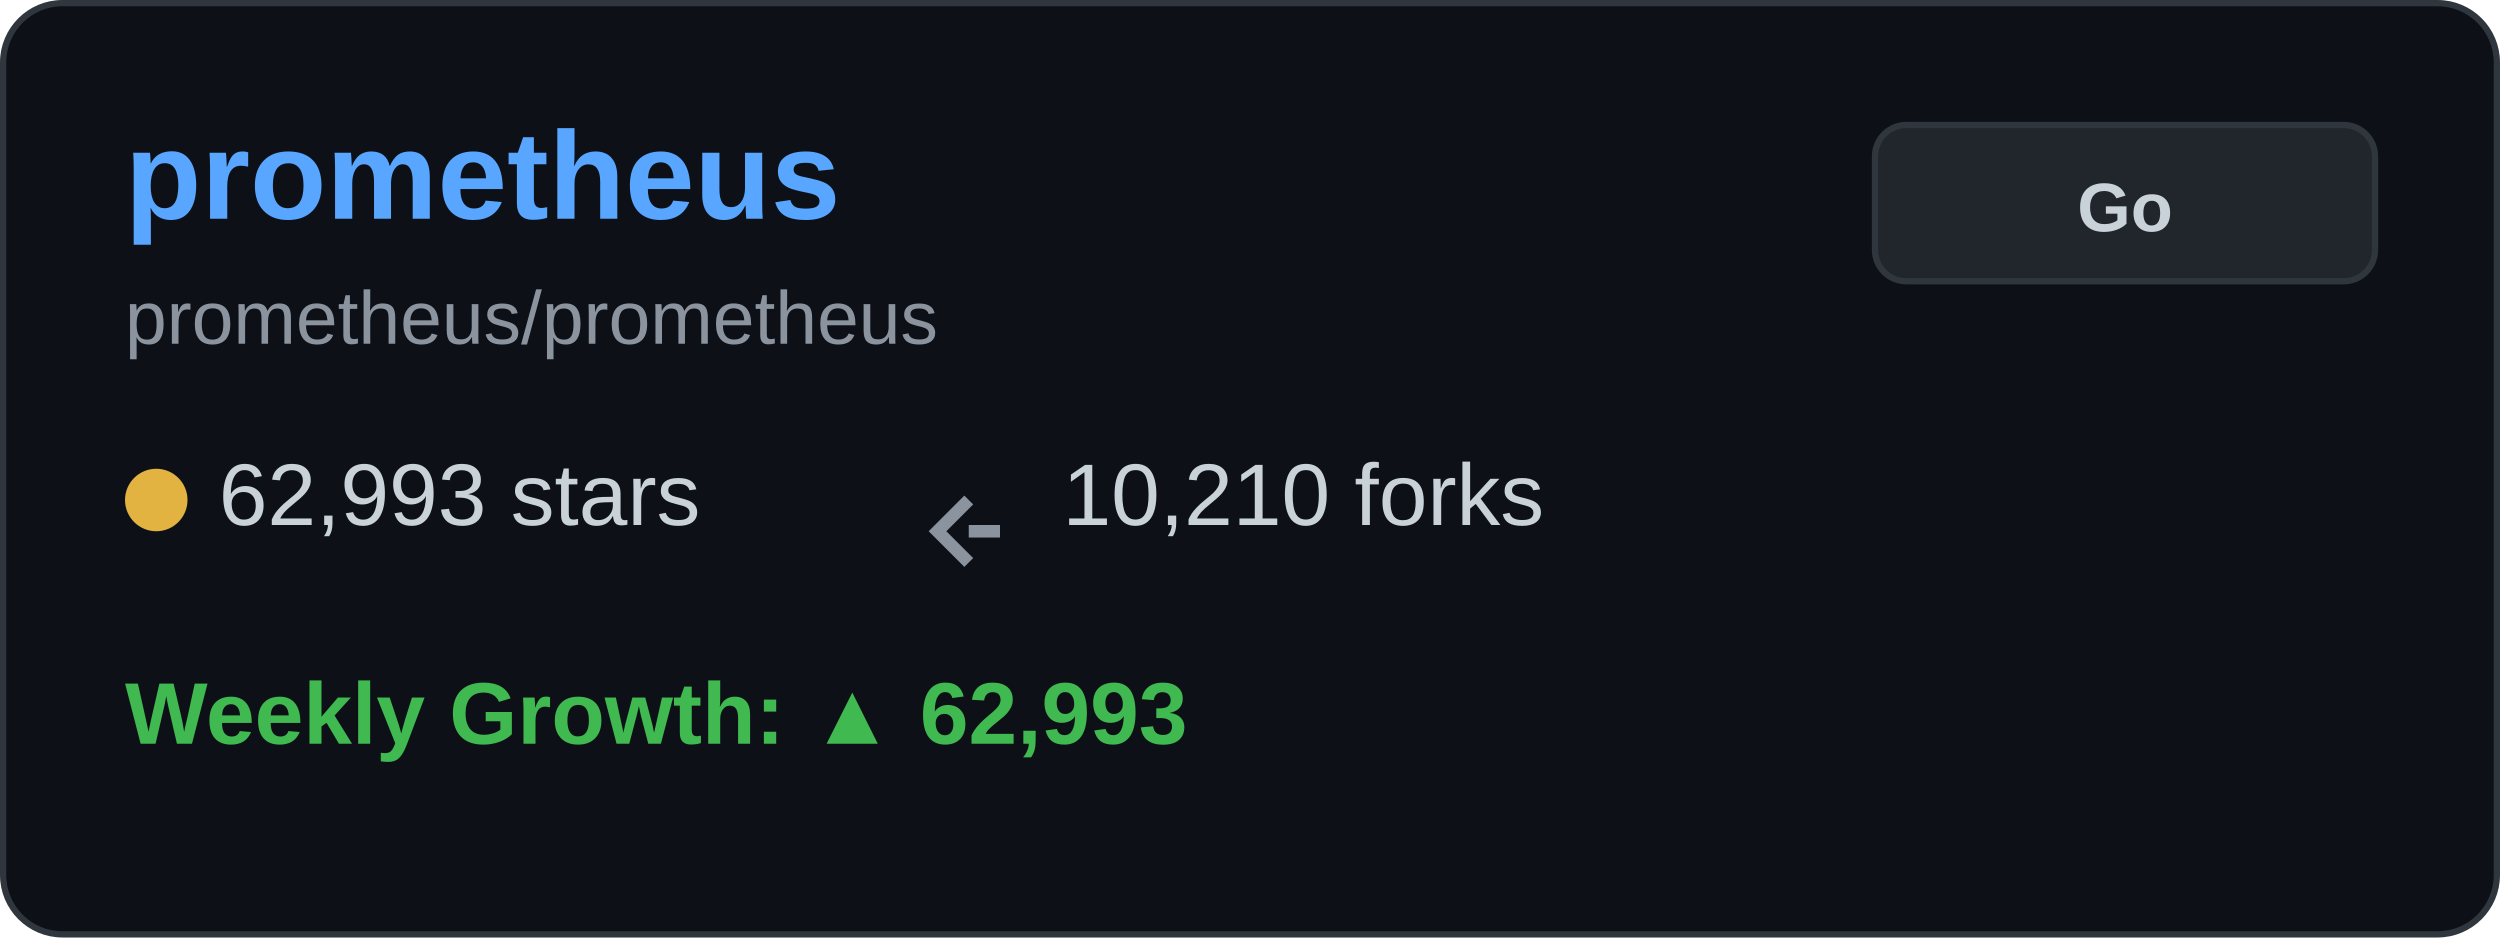
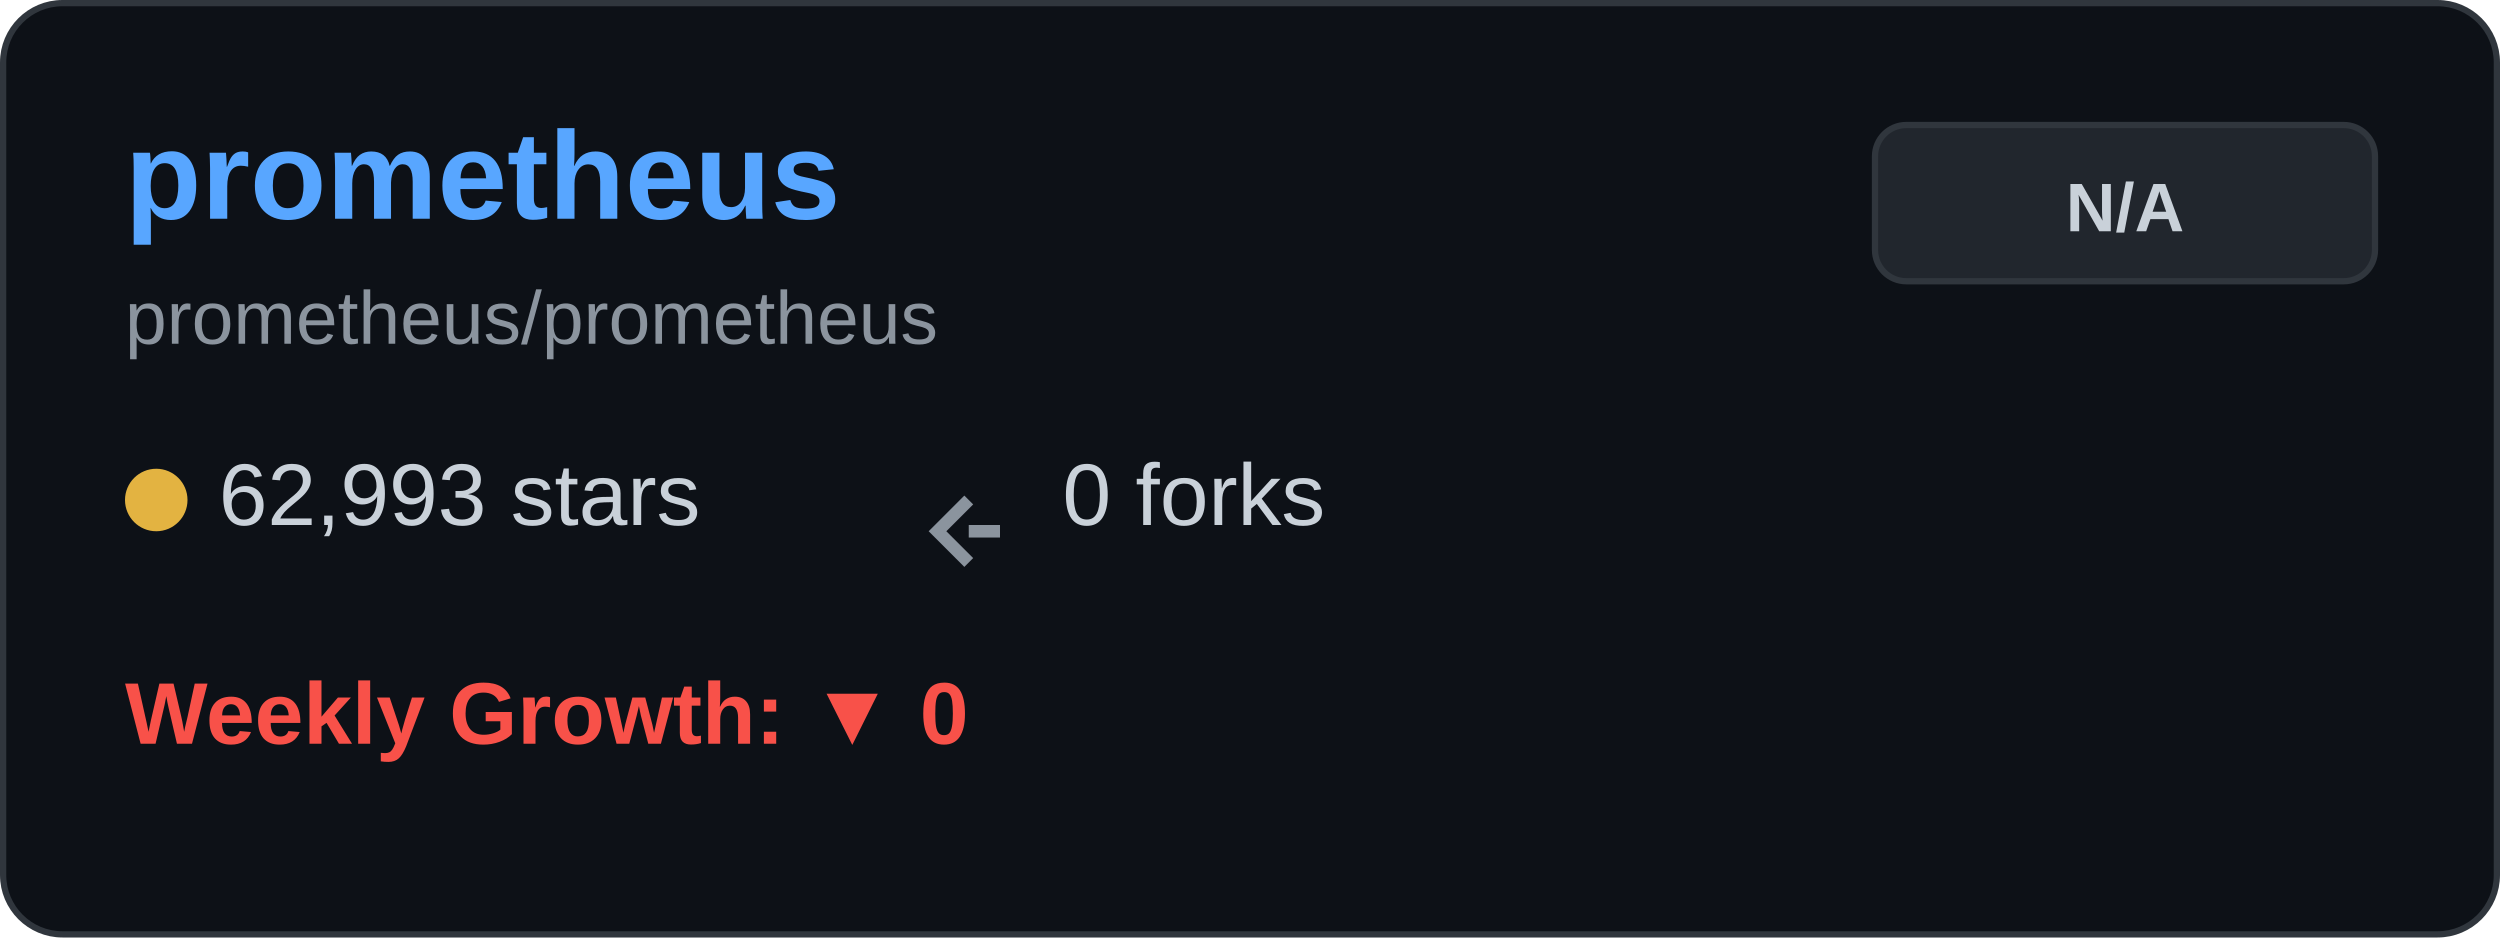
<svg xmlns="http://www.w3.org/2000/svg" width="400" height="150" viewBox="0 0 400 150" fill="none">
  <rect x="0.5" y="0.5" width="399" height="149" rx="9.5" fill="#0d1117" stroke="#30363d" />
  <text x="20" y="35" font-family="Arial, sans-serif" font-size="20" font-weight="bold" fill="#58a6ff">prometheus</text>
  <text x="20" y="55" font-family="Arial, sans-serif" font-size="12" fill="#8b949e">prometheus/prometheus</text>
  <g transform="translate(20, 80)">
    <circle cx="5" cy="0" r="5" fill="#e3b341" />
    <text x="15" y="4" font-family="Arial, sans-serif" font-size="14" fill="#c9d1d9">62,993 stars</text>
  </g>
  <g transform="translate(150, 80)">
    <path d="M5 0 L0 5 L5 10 M5 5 L10 5" stroke="#8b949e" stroke-width="2" fill="none" />
-     <text x="20" y="4" font-family="Arial, sans-serif" font-size="14" fill="#c9d1d9">10,210 forks</text>
+     <text x="20" y="4" font-family="Arial, sans-serif" font-size="14" fill="#c9d1d9">0 forks</text>
  </g>
  <g transform="translate(20, 115)">
-     <text x="0" y="4" font-family="Arial, sans-serif" font-size="14" font-weight="bold" fill="#3fb950">Weekly Growth: ▲ 62,993</text>
+     <text x="0" y="4" font-family="Arial, sans-serif" font-size="14" font-weight="bold" fill="#f85149">Weekly Growth: ▼ 0</text>
  </g>
  <rect x="300" y="20" width="80" height="25" rx="5" fill="#21262d" stroke="#30363d" />
-   <text x="340" y="37" font-family="Arial, sans-serif" font-size="11" font-weight="bold" fill="#c9d1d9" text-anchor="middle">Go</text>
+   <text x="340" y="37" font-family="Arial, sans-serif" font-size="11" font-weight="bold" fill="#c9d1d9" text-anchor="middle">N/A</text>
</svg>
